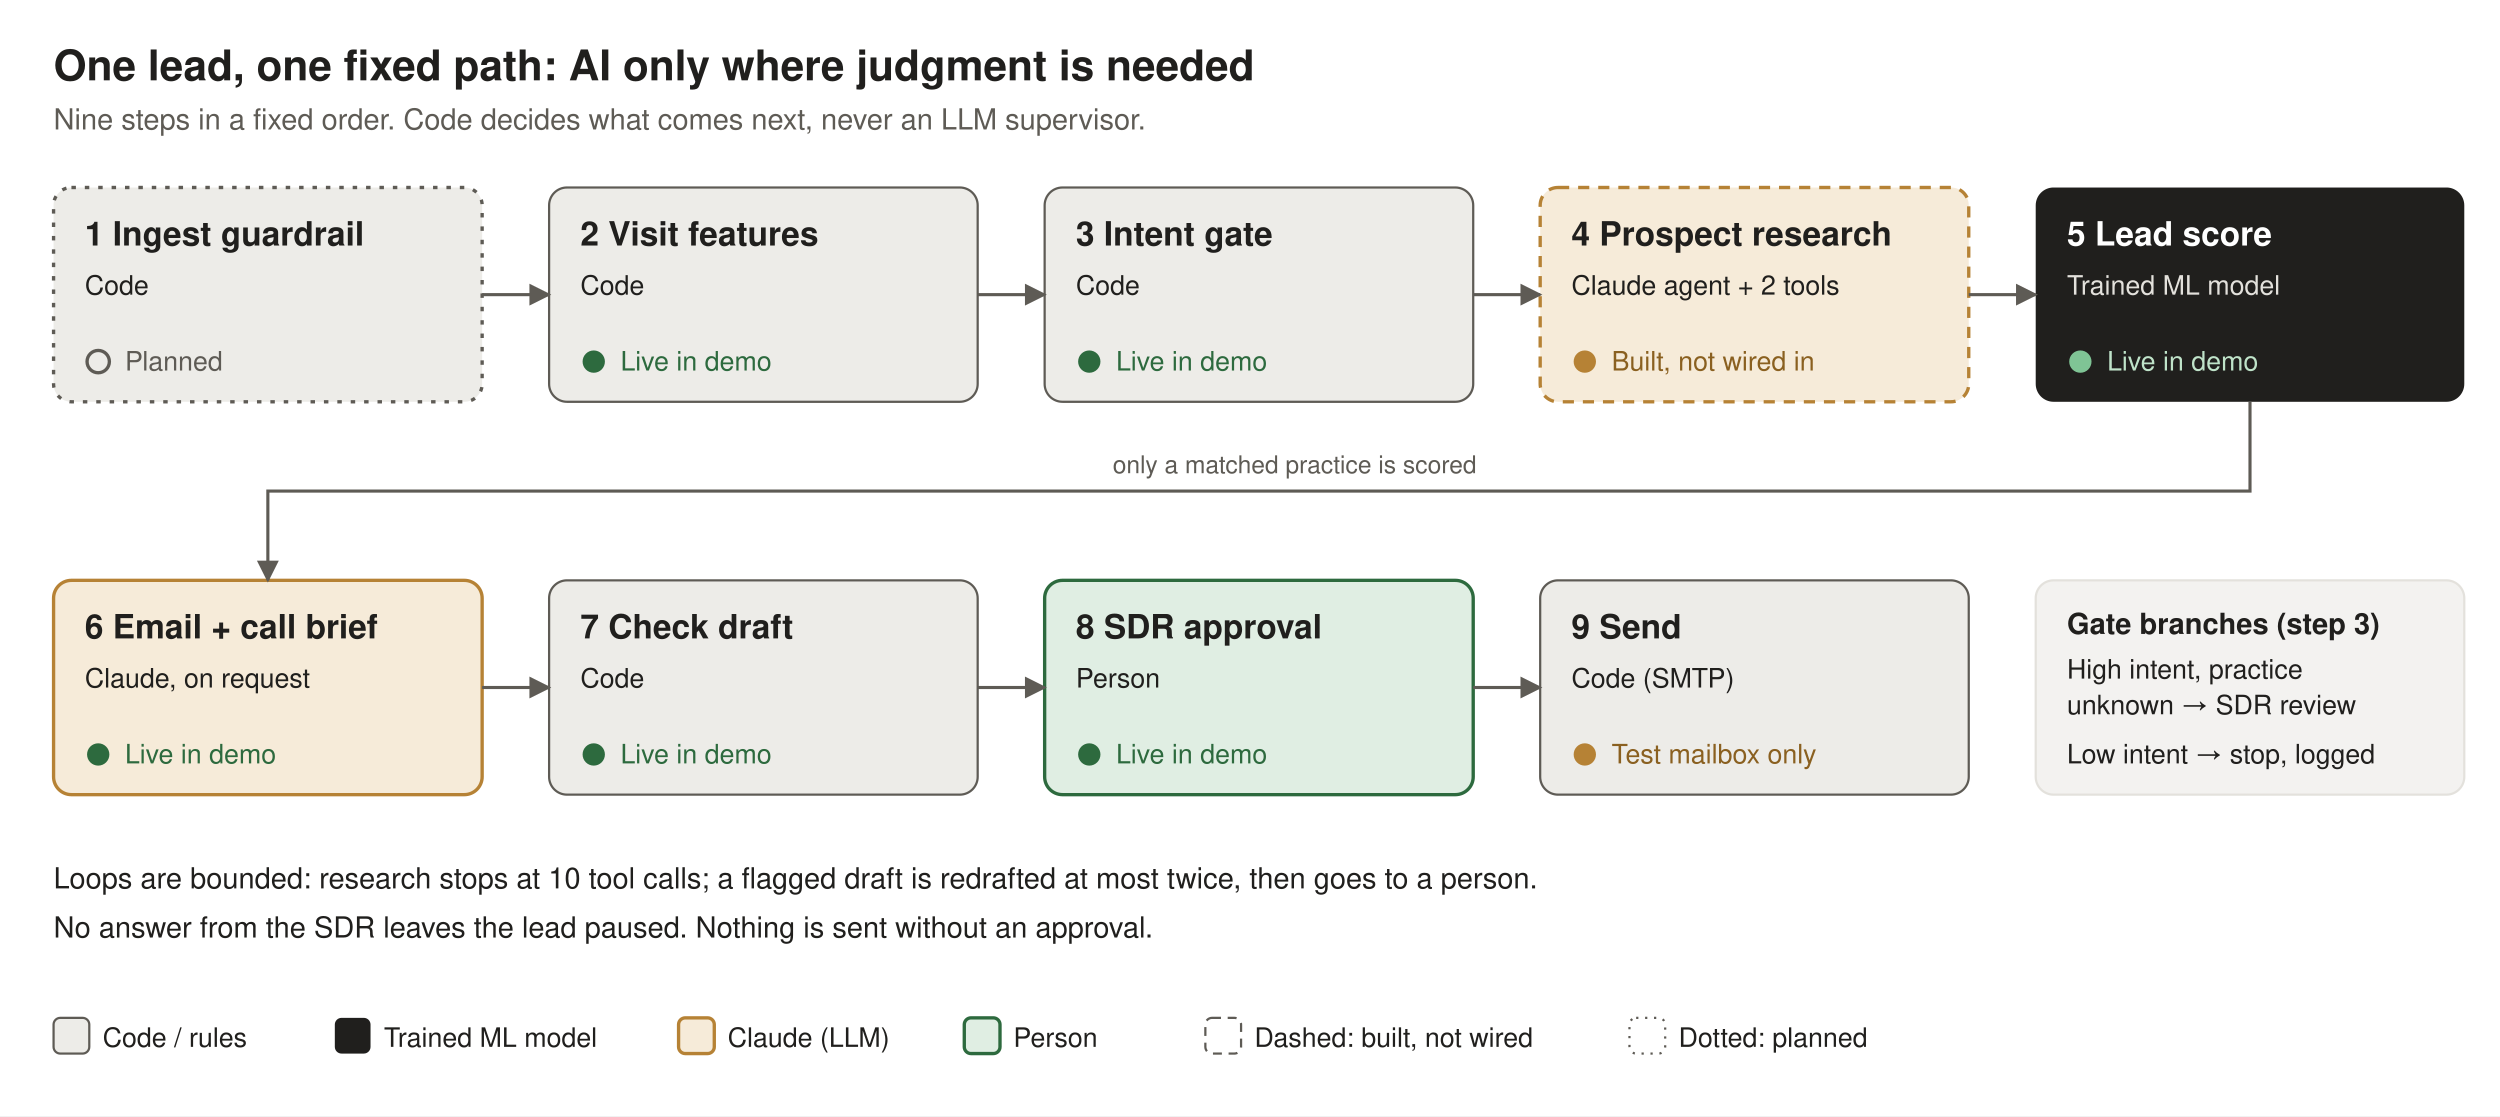
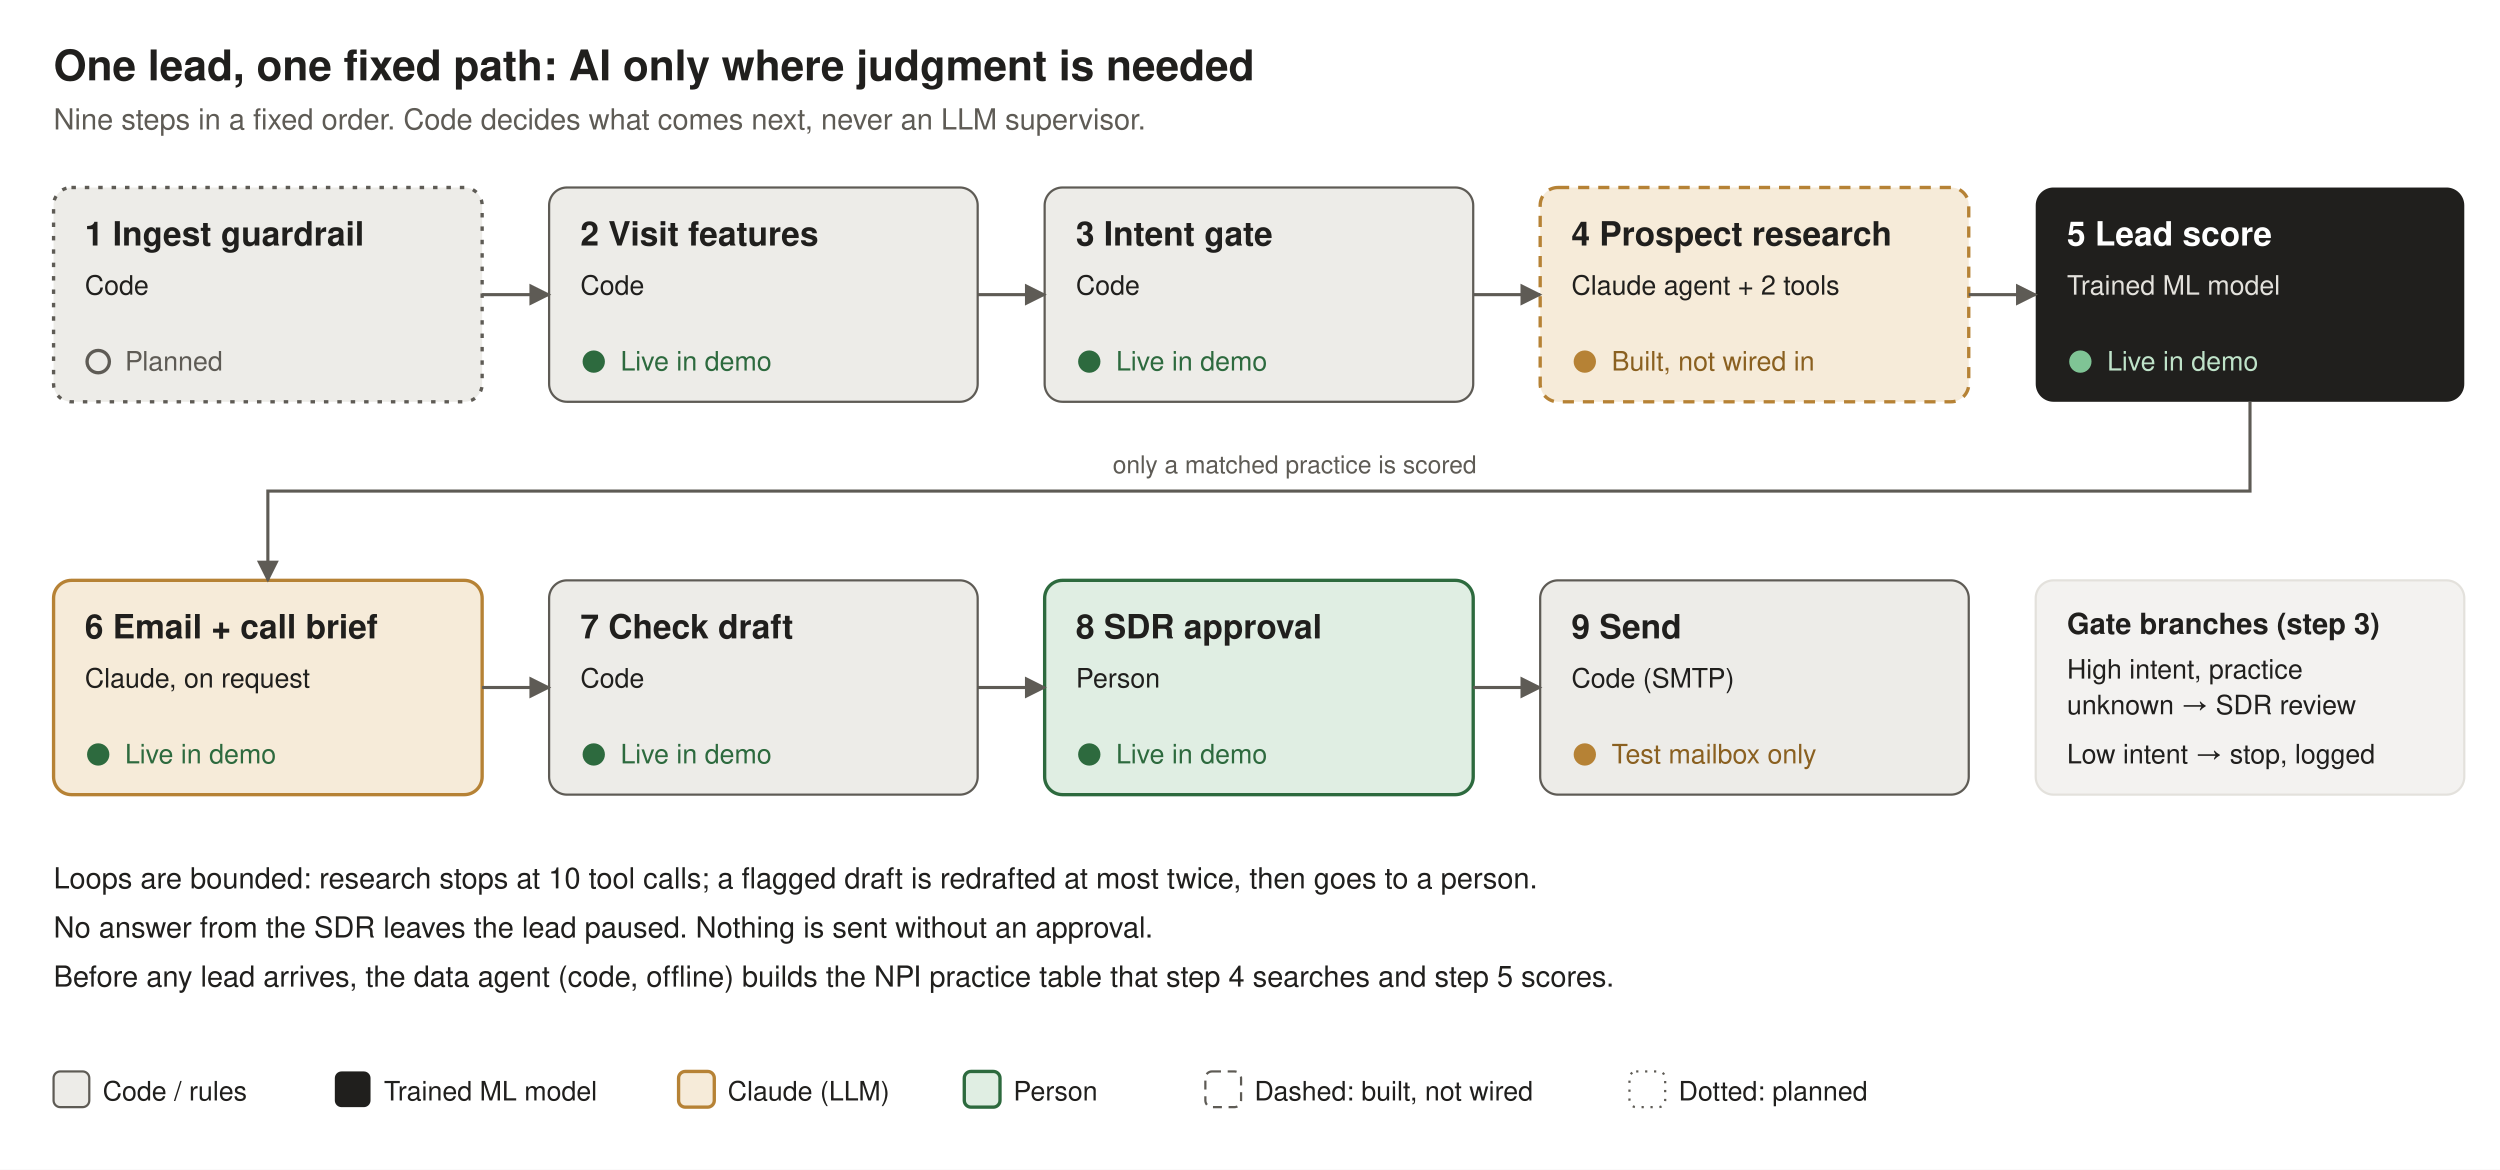
- <svg xmlns="http://www.w3.org/2000/svg" viewBox="0 0 1120 500" font-family="Helvetica, Arial, sans-serif" role="img" aria-label="LeadFinder workflow for one lead">
+ <svg xmlns="http://www.w3.org/2000/svg" viewBox="0 0 1120 524" font-family="Helvetica, Arial, sans-serif" role="img" aria-label="LeadFinder workflow for one lead">
  <defs>
    <marker id="w" viewBox="0 0 10 10" refX="9" refY="5" markerWidth="7" markerHeight="7" orient="auto-start-reverse">
      <path d="M0 0L10 5L0 10z" fill="#5E5B55" />
    </marker>
  </defs>
-   <rect width="1120" height="500" fill="#FFFFFF" />
+   <rect width="1120" height="524" fill="#FFFFFF" />
  <text x="24" y="36" font-size="19" font-weight="700" fill="#201F1D">One lead, one fixed path: AI only where judgment is needed</text>
  <text x="24" y="58" font-size="13" fill="#5E5B55">Nine steps in a fixed order. Code decides what comes next, never an LLM supervisor.</text>
  <rect x="24" y="84" width="192" height="96" rx="8" fill="#EDECE8" stroke="#5E5B55" stroke-dasharray="2 4" stroke-width="1.5" />
  <text x="38" y="110" font-size="15" font-weight="700" fill="#201F1D">1  Ingest guardrail</text>
  <text x="38" y="132" font-size="12" fill="#201F1D">Code</text>
  <circle cx="44" cy="162" r="5" fill="none" stroke="#5E5B55" stroke-width="1.5" />
  <text x="56" y="166" font-size="12" fill="#5E5B55">Planned</text>
  <rect x="246" y="84" width="192" height="96" rx="8" fill="#EDECE8" stroke="#5E5B55" />
  <text x="260" y="110" font-size="15" font-weight="700" fill="#201F1D">2  Visit features</text>
  <text x="260" y="132" font-size="12" fill="#201F1D">Code</text>
  <circle cx="266" cy="162" r="5" fill="#2D6A3E" />
  <text x="278" y="166" font-size="12" fill="#2D6A3E">Live in demo</text>
  <rect x="468" y="84" width="192" height="96" rx="8" fill="#EDECE8" stroke="#5E5B55" />
  <text x="482" y="110" font-size="15" font-weight="700" fill="#201F1D">3  Intent gate</text>
  <text x="482" y="132" font-size="12" fill="#201F1D">Code</text>
  <circle cx="488" cy="162" r="5" fill="#2D6A3E" />
  <text x="500" y="166" font-size="12" fill="#2D6A3E">Live in demo</text>
  <rect x="690" y="84" width="192" height="96" rx="8" fill="#F6EBD9" stroke="#B68235" stroke-width="1.5" stroke-dasharray="5 4" />
  <text x="704" y="110" font-size="15" font-weight="700" fill="#201F1D">4  Prospect research</text>
  <text x="704" y="132" font-size="12" fill="#201F1D">Claude agent + 2 tools</text>
  <circle cx="710" cy="162" r="5" fill="#B68235" />
  <text x="722" y="166" font-size="12" fill="#8A6020">Built, not wired in</text>
  <rect x="912" y="84" width="192" height="96" rx="8" fill="#201F1D" />
  <text x="926" y="110" font-size="15" font-weight="700" fill="#FFFFFF">5  Lead score</text>
  <text x="926" y="132" font-size="12" fill="#E3E1DC">Trained ML model</text>
  <circle cx="932" cy="162" r="5" fill="#7FC495" />
  <text x="944" y="166" font-size="12" fill="#BFE3C9">Live in demo</text>
  <rect x="24" y="260" width="192" height="96" rx="8" fill="#F6EBD9" stroke="#B68235" stroke-width="1.5" />
  <text x="38" y="286" font-size="15" font-weight="700" fill="#201F1D">6  Email + call brief</text>
  <text x="38" y="308" font-size="12" fill="#201F1D">Claude, on request</text>
  <circle cx="44" cy="338" r="5" fill="#2D6A3E" />
  <text x="56" y="342" font-size="12" fill="#2D6A3E">Live in demo</text>
  <rect x="246" y="260" width="192" height="96" rx="8" fill="#EDECE8" stroke="#5E5B55" />
  <text x="260" y="286" font-size="15" font-weight="700" fill="#201F1D">7  Check draft</text>
  <text x="260" y="308" font-size="12" fill="#201F1D">Code</text>
  <circle cx="266" cy="338" r="5" fill="#2D6A3E" />
  <text x="278" y="342" font-size="12" fill="#2D6A3E">Live in demo</text>
  <rect x="468" y="260" width="192" height="96" rx="8" fill="#E0EEE3" stroke="#2D6A3E" stroke-width="1.5" />
  <text x="482" y="286" font-size="15" font-weight="700" fill="#201F1D">8  SDR approval</text>
  <text x="482" y="308" font-size="12" fill="#201F1D">Person</text>
  <circle cx="488" cy="338" r="5" fill="#2D6A3E" />
  <text x="500" y="342" font-size="12" fill="#2D6A3E">Live in demo</text>
  <rect x="690" y="260" width="192" height="96" rx="8" fill="#EDECE8" stroke="#5E5B55" />
  <text x="704" y="286" font-size="15" font-weight="700" fill="#201F1D">9  Send</text>
  <text x="704" y="308" font-size="12" fill="#201F1D">Code (SMTP)</text>
  <circle cx="710" cy="338" r="5" fill="#B68235" />
  <text x="722" y="342" font-size="12" fill="#8A6020">Test mailbox only</text>
  <rect x="912" y="260" width="192" height="96" rx="8" fill="#F3F2F0" stroke="#E3E1DC" />
  <text x="926" y="284" font-size="13" font-weight="700" fill="#201F1D">Gate branches (step 3)</text>
  <text x="926" y="304" font-size="12" fill="#201F1D">High intent, practice</text>
  <text x="926" y="320" font-size="12" fill="#201F1D">unknown → SDR review</text>
  <text x="926" y="342" font-size="12" fill="#201F1D">Low intent → stop, logged</text>
  <g fill="none" stroke="#5E5B55" stroke-width="1.4">
    <path d="M216 132H246" marker-end="url(#w)" />
    <path d="M438 132H468" marker-end="url(#w)" />
    <path d="M660 132H690" marker-end="url(#w)" />
    <path d="M882 132H912" marker-end="url(#w)" />
    <path d="M1008 180V220H120V260" marker-end="url(#w)" />
    <path d="M216 308H246" marker-end="url(#w)" />
    <path d="M438 308H468" marker-end="url(#w)" />
    <path d="M660 308H690" marker-end="url(#w)" />
  </g>
  <text x="580" y="212" font-size="11" fill="#5E5B55" text-anchor="middle">only a matched practice is scored</text>
  <text x="24" y="398" font-size="13" fill="#201F1D">Loops are bounded: research stops at 10 tool calls; a flagged draft is redrafted at most twice, then goes to a person.</text>
  <text x="24" y="420" font-size="13" fill="#201F1D">No answer from the SDR leaves the lead paused. Nothing is sent without an approval.</text>
+   <text x="24" y="442" font-size="13" fill="#201F1D">Before any lead arrives, the data agent (code, offline) builds the NPI practice table that step 4 searches and step 5 scores.</text>
  <g font-size="12" fill="#201F1D">
-     <rect x="24" y="456" width="16" height="16" rx="3" fill="#EDECE8" stroke="#5E5B55" />
-     <text x="46" y="469">Code / rules</text>
-     <rect x="150" y="456" width="16" height="16" rx="3" fill="#201F1D" />
-     <text x="172" y="469">Trained ML model</text>
-     <rect x="304" y="456" width="16" height="16" rx="3" fill="#F6EBD9" stroke="#B68235" stroke-width="1.5" />
-     <text x="326" y="469">Claude (LLM)</text>
-     <rect x="432" y="456" width="16" height="16" rx="3" fill="#E0EEE3" stroke="#2D6A3E" stroke-width="1.5" />
-     <text x="454" y="469">Person</text>
-     <rect x="540" y="456" width="16" height="16" rx="3" fill="none" stroke="#5E5B55" stroke-dasharray="4 3" />
-     <text x="562" y="469">Dashed: built, not wired</text>
-     <rect x="730" y="456" width="16" height="16" rx="3" fill="none" stroke="#5E5B55" stroke-dasharray="1 3" />
-     <text x="752" y="469">Dotted: planned</text>
+     <rect x="24" y="480" width="16" height="16" rx="3" fill="#EDECE8" stroke="#5E5B55" />
+     <text x="46" y="493">Code / rules</text>
+     <rect x="150" y="480" width="16" height="16" rx="3" fill="#201F1D" />
+     <text x="172" y="493">Trained ML model</text>
+     <rect x="304" y="480" width="16" height="16" rx="3" fill="#F6EBD9" stroke="#B68235" stroke-width="1.5" />
+     <text x="326" y="493">Claude (LLM)</text>
+     <rect x="432" y="480" width="16" height="16" rx="3" fill="#E0EEE3" stroke="#2D6A3E" stroke-width="1.5" />
+     <text x="454" y="493">Person</text>
+     <rect x="540" y="480" width="16" height="16" rx="3" fill="none" stroke="#5E5B55" stroke-dasharray="4 3" />
+     <text x="562" y="493">Dashed: built, not wired</text>
+     <rect x="730" y="480" width="16" height="16" rx="3" fill="none" stroke="#5E5B55" stroke-dasharray="1 3" />
+     <text x="752" y="493">Dotted: planned</text>
  </g>
</svg>
